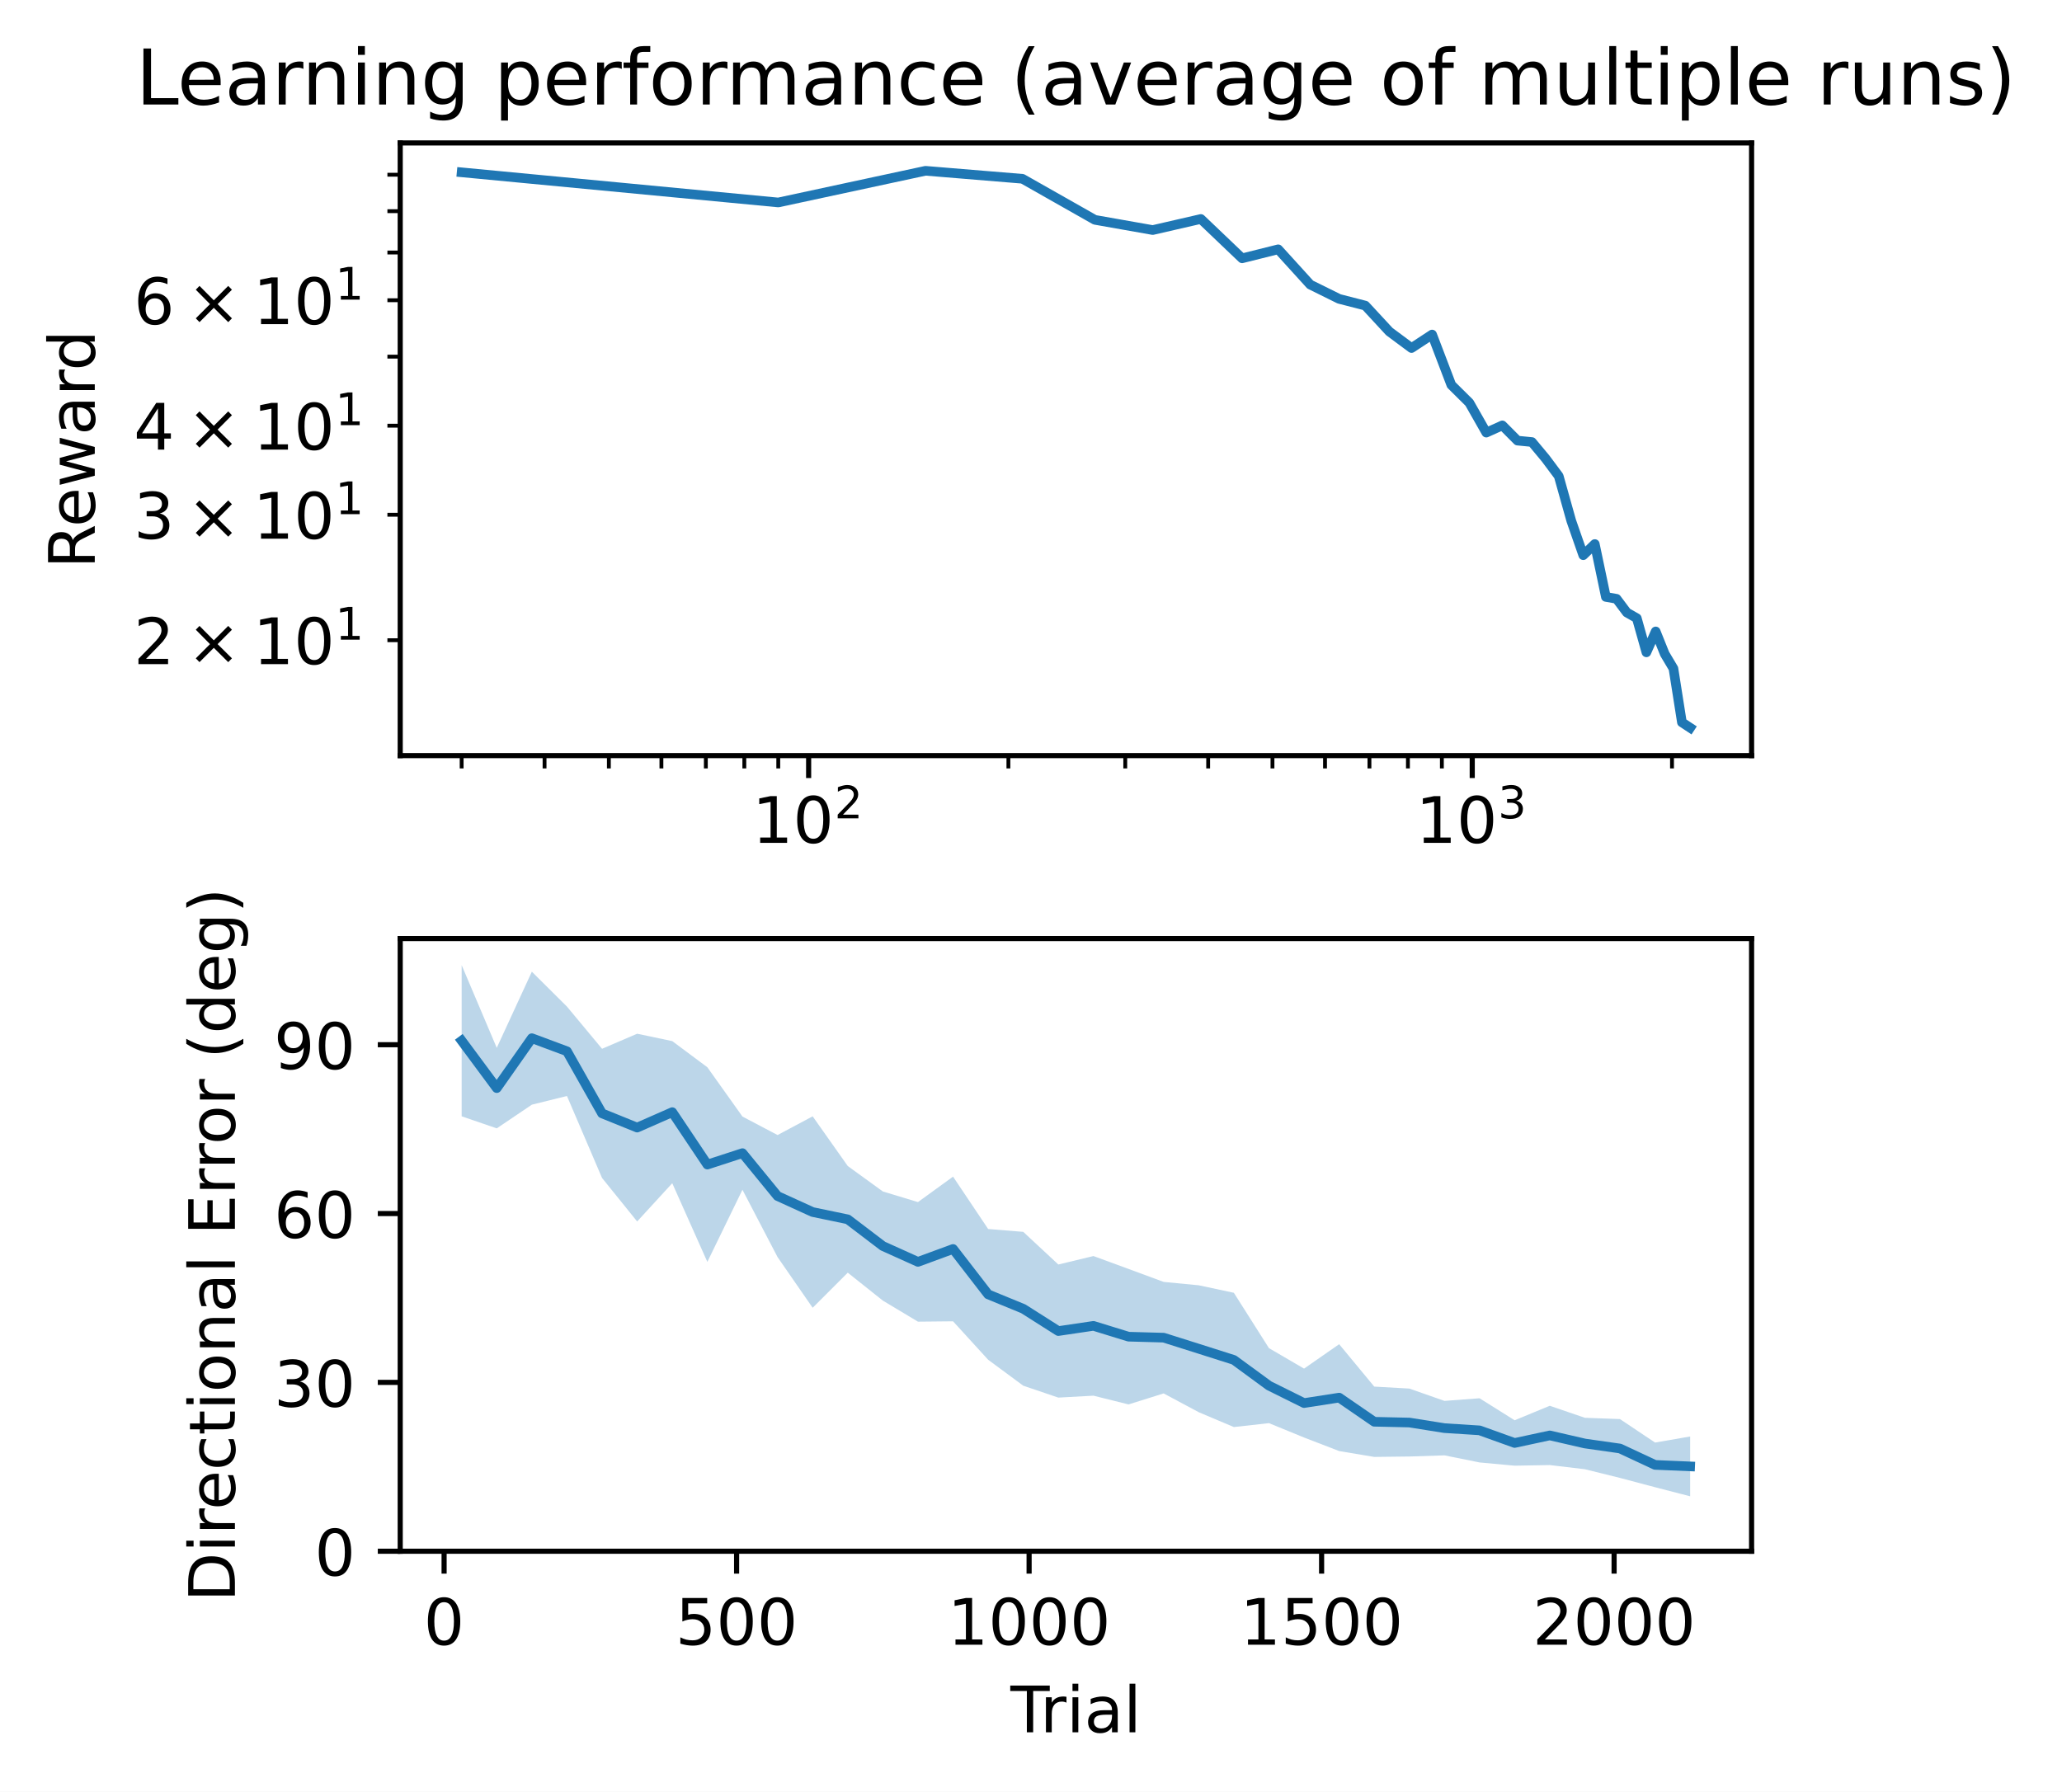
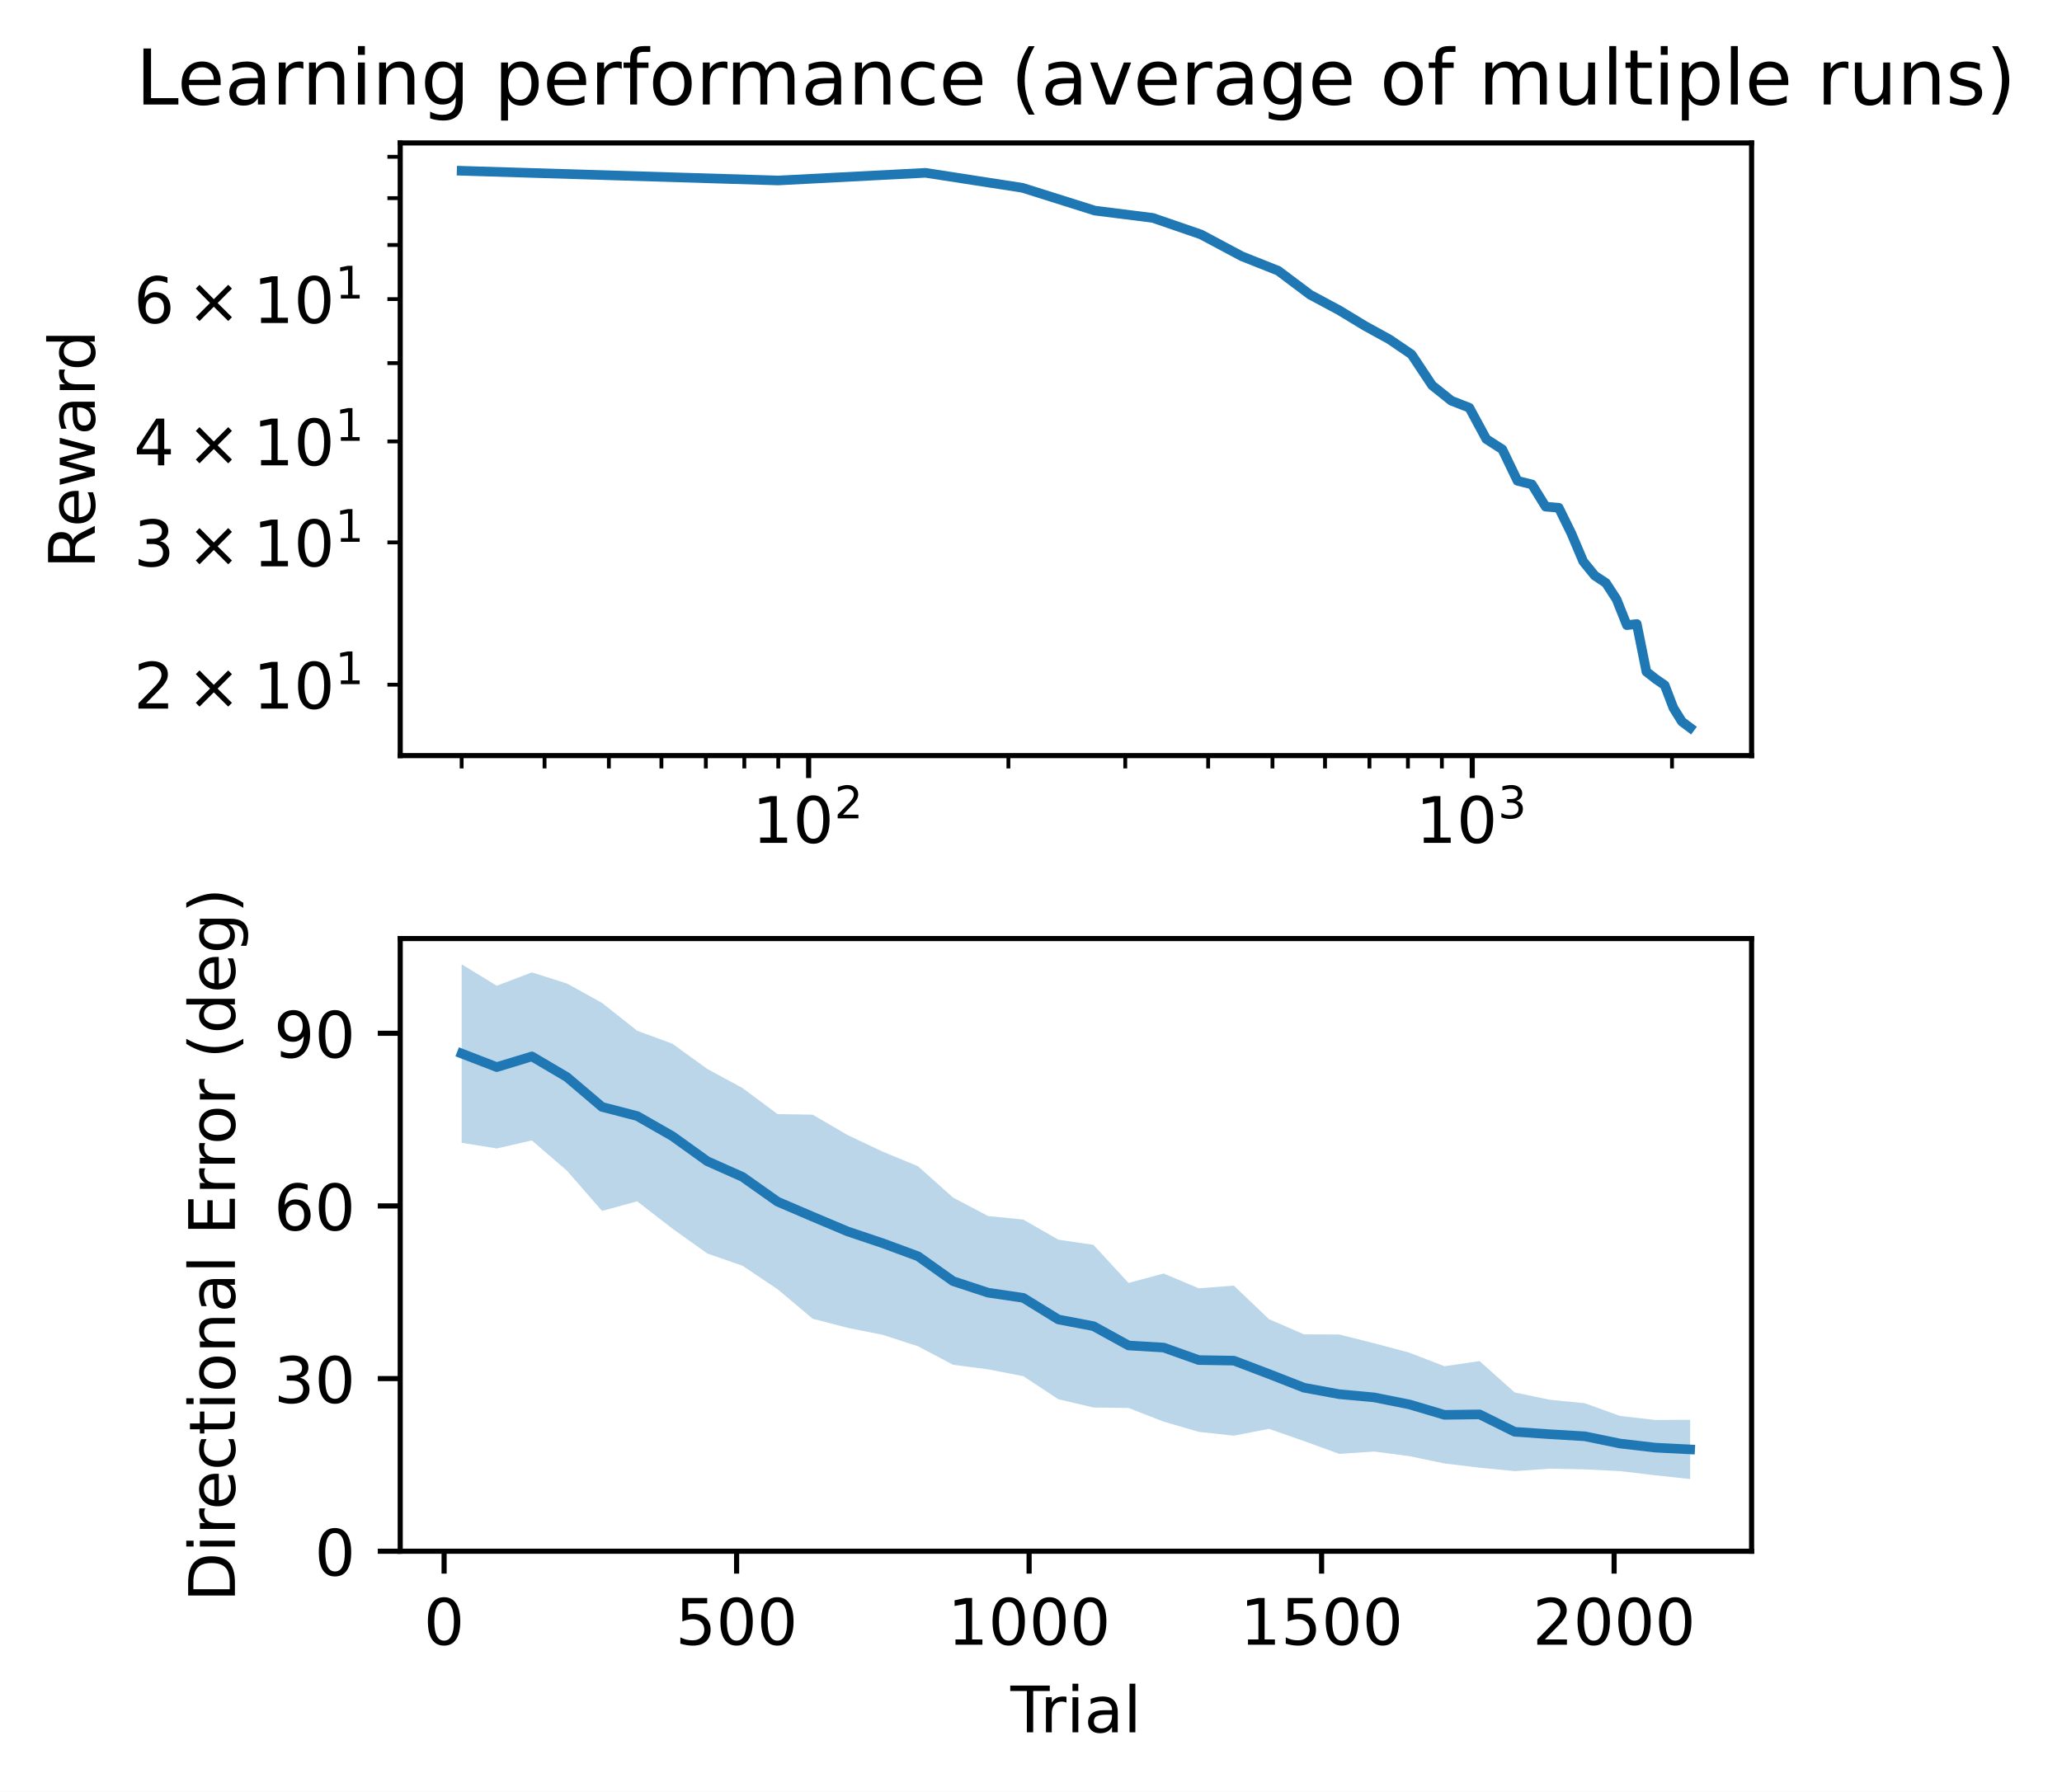
<svg xmlns="http://www.w3.org/2000/svg" xmlns:xlink="http://www.w3.org/1999/xlink" width="321.895pt" height="279.754pt" viewBox="0 0 321.895 279.754" version="1.1">
  <defs>
    <style type="text/css">*{stroke-linejoin: round; stroke-linecap: butt}</style>
  </defs>
  <g id="figure_1">
    <g id="patch_1">
      <path d="M 0 279.754  L 321.895 279.754  L 321.895 0  L 0 0  z " style="fill: #ffffff" />
    </g>
    <g id="axes_1">
      <g id="patch_2">
        <path d="M 62.478 117.976  L 273.436 117.976  L 273.436 22.318  L 62.478 22.318  z " style="fill: #ffffff" />
      </g>
      <g id="FillBetweenPolyCollection_1">
-         <path d="M 72.067 111508.708  L 72.067 111508.708  L 121.494 111508.708  L 144.476 111508.708  L 159.614 111508.708  L 170.921 111508.708  L 179.949 111508.708  L 187.465 111508.708  L 193.903 111508.708  L 199.534 111508.708  L 204.538 111508.708  L 209.041 111508.708  L 213.134 111508.708  L 216.885 111508.708  L 220.348 111508.708  L 223.563 111508.708  L 226.563 111508.708  L 229.376 111508.708  L 232.023 111508.708  L 234.524 111508.708  L 236.892 111508.708  L 239.142 111508.708  L 241.285 111508.708  L 243.33 111508.708  L 245.287 111508.708  L 247.161 111508.708  L 248.961 111508.708  L 250.692 111508.708  L 252.358 111508.708  L 253.965 111508.708  L 255.517 111508.708  L 257.017 111508.708  L 258.468 111508.708  L 259.874 111508.708  L 261.238 111508.708  L 262.561 111508.708  L 263.847 111508.708  L 263.847 111508.708  L 263.847 111508.708  L 262.561 111508.708  L 261.238 111508.708  L 259.874 111508.708  L 258.468 111508.708  L 257.017 111508.708  L 255.517 111508.708  L 253.965 111508.708  L 252.358 111508.708  L 250.692 111508.708  L 248.961 111508.708  L 247.161 111508.708  L 245.287 111508.708  L 243.33 111508.708  L 241.285 111508.708  L 239.142 111508.708  L 236.892 111508.708  L 234.524 111508.708  L 232.023 111508.708  L 229.376 111508.708  L 226.563 111508.708  L 223.563 111508.708  L 220.348 111508.708  L 216.885 111508.708  L 213.134 111508.708  L 209.041 111508.708  L 204.538 111508.708  L 199.534 111508.708  L 193.903 111508.708  L 187.465 111508.708  L 179.949 111508.708  L 170.921 111508.708  L 159.614 111508.708  L 144.476 111508.708  L 121.494 111508.708  L 72.067 111508.708  z " clip-path="url(#p032755fd2f)" style="fill: #1f77b4; fill-opacity: 0.3" />
+         <path d="M 72.067 126458.16  L 72.067 126458.16  L 121.494 126458.16  L 144.476 126458.16  L 159.614 126458.16  L 170.921 126458.16  L 179.949 126458.16  L 187.465 126458.16  L 193.903 126458.16  L 199.534 126458.16  L 204.538 126458.16  L 209.041 126458.16  L 213.134 126458.16  L 216.885 126458.16  L 220.348 126458.16  L 223.563 126458.16  L 226.563 126458.16  L 229.376 126458.16  L 232.023 126458.16  L 234.524 126458.16  L 236.892 126458.16  L 239.142 126458.16  L 241.285 126458.16  L 243.33 126458.16  L 245.287 126458.16  L 247.161 126458.16  L 248.961 126458.16  L 250.692 126458.16  L 252.358 126458.16  L 253.965 126458.16  L 255.517 126458.16  L 257.017 126458.16  L 258.468 126458.16  L 259.874 126458.16  L 261.238 126458.16  L 262.561 126458.16  L 263.847 126458.16  L 263.847 126458.16  L 263.847 126458.16  L 262.561 126458.16  L 261.238 126458.16  L 259.874 126458.16  L 258.468 126458.16  L 257.017 126458.16  L 255.517 126458.16  L 253.965 126458.16  L 252.358 126458.16  L 250.692 126458.16  L 248.961 126458.16  L 247.161 126458.16  L 245.287 126458.16  L 243.33 126458.16  L 241.285 126458.16  L 239.142 126458.16  L 236.892 126458.16  L 234.524 126458.16  L 232.023 126458.16  L 229.376 126458.16  L 226.563 126458.16  L 223.563 126458.16  L 220.348 126458.16  L 216.885 126458.16  L 213.134 126458.16  L 209.041 126458.16  L 204.538 126458.16  L 199.534 126458.16  L 193.903 126458.16  L 187.465 126458.16  L 179.949 126458.16  L 170.921 126458.16  L 159.614 126458.16  L 144.476 126458.16  L 121.494 126458.16  L 72.067 126458.16  z " clip-path="url(#p92cb288cf3)" style="fill: #1f77b4; fill-opacity: 0.3" />
      </g>
      <g id="matplotlib.axis_1">
        <g id="xtick_1">
          <g id="line2d_1">
            <defs>
-               <path id="m30f48773a3" d="M 0 0  L 0 3.5  " style="stroke: #000000; stroke-width: 0.8" />
+               <path id="m6646510cf5" d="M 0 0  L 0 3.5  " style="stroke: #000000; stroke-width: 0.8" />
            </defs>
            <g>
-               <use xlink:href="#m30f48773a3" x="126.234" y="117.976" style="stroke: #000000; stroke-width: 0.8" />
+               <use xlink:href="#m6646510cf5" x="126.234" y="117.976" style="stroke: #000000; stroke-width: 0.8" />
            </g>
          </g>
          <g id="text_1">
            <g transform="translate(117.4343 132.5746)">
              <text>
                <tspan x="0" y="-0.977" style="font-size: 10px; font-family: 'DejaVu Sans'">1</tspan>
                <tspan x="6.362" y="-0.977" style="font-size: 10px; font-family: 'DejaVu Sans'">0</tspan>
                <tspan x="12.82" y="-4.805" style="font-size: 7px; font-family: 'DejaVu Sans'">2</tspan>
              </text>
            </g>
          </g>
        </g>
        <g id="xtick_2">
          <g id="line2d_2">
            <g>
-               <use xlink:href="#m30f48773a3" x="229.828" y="117.976" style="stroke: #000000; stroke-width: 0.8" />
+               <use xlink:href="#m6646510cf5" x="229.828" y="117.976" style="stroke: #000000; stroke-width: 0.8" />
            </g>
          </g>
          <g id="text_2">
            <g transform="translate(221.0284 132.5746)">
              <text>
                <tspan x="0" y="-0.977" style="font-size: 10px; font-family: 'DejaVu Sans'">1</tspan>
                <tspan x="6.362" y="-0.977" style="font-size: 10px; font-family: 'DejaVu Sans'">0</tspan>
                <tspan x="12.82" y="-4.805" style="font-size: 7px; font-family: 'DejaVu Sans'">3</tspan>
              </text>
            </g>
          </g>
        </g>
        <g id="xtick_3">
          <g id="line2d_3">
            <defs>
-               <path id="mfcb72f2d46" d="M 0 0  L 0 2  " style="stroke: #000000; stroke-width: 0.6" />
+               <path id="m8fd9216490" d="M 0 0  L 0 2  " style="stroke: #000000; stroke-width: 0.6" />
            </defs>
            <g>
-               <use xlink:href="#mfcb72f2d46" x="72.067" y="117.976" style="stroke: #000000; stroke-width: 0.6" />
+               <use xlink:href="#m8fd9216490" x="72.067" y="117.976" style="stroke: #000000; stroke-width: 0.6" />
            </g>
          </g>
        </g>
        <g id="xtick_4">
          <g id="line2d_4">
            <g>
-               <use xlink:href="#mfcb72f2d46" x="85.01" y="117.976" style="stroke: #000000; stroke-width: 0.6" />
+               <use xlink:href="#m8fd9216490" x="85.01" y="117.976" style="stroke: #000000; stroke-width: 0.6" />
            </g>
          </g>
        </g>
        <g id="xtick_5">
          <g id="line2d_5">
            <g>
-               <use xlink:href="#mfcb72f2d46" x="95.049" y="117.976" style="stroke: #000000; stroke-width: 0.6" />
+               <use xlink:href="#m8fd9216490" x="95.049" y="117.976" style="stroke: #000000; stroke-width: 0.6" />
            </g>
          </g>
        </g>
        <g id="xtick_6">
          <g id="line2d_6">
            <g>
-               <use xlink:href="#mfcb72f2d46" x="103.252" y="117.976" style="stroke: #000000; stroke-width: 0.6" />
+               <use xlink:href="#m8fd9216490" x="103.252" y="117.976" style="stroke: #000000; stroke-width: 0.6" />
            </g>
          </g>
        </g>
        <g id="xtick_7">
          <g id="line2d_7">
            <g>
-               <use xlink:href="#mfcb72f2d46" x="110.187" y="117.976" style="stroke: #000000; stroke-width: 0.6" />
+               <use xlink:href="#m8fd9216490" x="110.187" y="117.976" style="stroke: #000000; stroke-width: 0.6" />
            </g>
          </g>
        </g>
        <g id="xtick_8">
          <g id="line2d_8">
            <g>
-               <use xlink:href="#mfcb72f2d46" x="116.195" y="117.976" style="stroke: #000000; stroke-width: 0.6" />
+               <use xlink:href="#m8fd9216490" x="116.195" y="117.976" style="stroke: #000000; stroke-width: 0.6" />
            </g>
          </g>
        </g>
        <g id="xtick_9">
          <g id="line2d_9">
            <g>
-               <use xlink:href="#mfcb72f2d46" x="121.494" y="117.976" style="stroke: #000000; stroke-width: 0.6" />
+               <use xlink:href="#m8fd9216490" x="121.494" y="117.976" style="stroke: #000000; stroke-width: 0.6" />
            </g>
          </g>
        </g>
        <g id="xtick_10">
          <g id="line2d_10">
            <g>
-               <use xlink:href="#mfcb72f2d46" x="157.419" y="117.976" style="stroke: #000000; stroke-width: 0.6" />
+               <use xlink:href="#m8fd9216490" x="157.419" y="117.976" style="stroke: #000000; stroke-width: 0.6" />
            </g>
          </g>
        </g>
        <g id="xtick_11">
          <g id="line2d_11">
            <g>
-               <use xlink:href="#mfcb72f2d46" x="175.661" y="117.976" style="stroke: #000000; stroke-width: 0.6" />
+               <use xlink:href="#m8fd9216490" x="175.661" y="117.976" style="stroke: #000000; stroke-width: 0.6" />
            </g>
          </g>
        </g>
        <g id="xtick_12">
          <g id="line2d_12">
            <g>
-               <use xlink:href="#mfcb72f2d46" x="188.604" y="117.976" style="stroke: #000000; stroke-width: 0.6" />
+               <use xlink:href="#m8fd9216490" x="188.604" y="117.976" style="stroke: #000000; stroke-width: 0.6" />
            </g>
          </g>
        </g>
        <g id="xtick_13">
          <g id="line2d_13">
            <g>
-               <use xlink:href="#mfcb72f2d46" x="198.643" y="117.976" style="stroke: #000000; stroke-width: 0.6" />
+               <use xlink:href="#m8fd9216490" x="198.643" y="117.976" style="stroke: #000000; stroke-width: 0.6" />
            </g>
          </g>
        </g>
        <g id="xtick_14">
          <g id="line2d_14">
            <g>
-               <use xlink:href="#mfcb72f2d46" x="206.846" y="117.976" style="stroke: #000000; stroke-width: 0.6" />
+               <use xlink:href="#m8fd9216490" x="206.846" y="117.976" style="stroke: #000000; stroke-width: 0.6" />
            </g>
          </g>
        </g>
        <g id="xtick_15">
          <g id="line2d_15">
            <g>
-               <use xlink:href="#mfcb72f2d46" x="213.781" y="117.976" style="stroke: #000000; stroke-width: 0.6" />
+               <use xlink:href="#m8fd9216490" x="213.781" y="117.976" style="stroke: #000000; stroke-width: 0.6" />
            </g>
          </g>
        </g>
        <g id="xtick_16">
          <g id="line2d_16">
            <g>
-               <use xlink:href="#mfcb72f2d46" x="219.789" y="117.976" style="stroke: #000000; stroke-width: 0.6" />
+               <use xlink:href="#m8fd9216490" x="219.789" y="117.976" style="stroke: #000000; stroke-width: 0.6" />
            </g>
          </g>
        </g>
        <g id="xtick_17">
          <g id="line2d_17">
            <g>
-               <use xlink:href="#mfcb72f2d46" x="225.088" y="117.976" style="stroke: #000000; stroke-width: 0.6" />
+               <use xlink:href="#m8fd9216490" x="225.088" y="117.976" style="stroke: #000000; stroke-width: 0.6" />
            </g>
          </g>
        </g>
        <g id="xtick_18">
          <g id="line2d_18">
            <g>
-               <use xlink:href="#mfcb72f2d46" x="261.013" y="117.976" style="stroke: #000000; stroke-width: 0.6" />
+               <use xlink:href="#m8fd9216490" x="261.013" y="117.976" style="stroke: #000000; stroke-width: 0.6" />
            </g>
          </g>
        </g>
      </g>
      <g id="matplotlib.axis_2">
        <g id="ytick_1">
          <g id="line2d_19">
            <defs>
-               <path id="m5dbd82445b" d="M 0 0  L -2 0  " style="stroke: #000000; stroke-width: 0.6" />
+               <path id="m6d4ba7062b" d="M 0 0  L -2 0  " style="stroke: #000000; stroke-width: 0.6" />
            </defs>
            <g>
-               <use xlink:href="#m5dbd82445b" x="62.478" y="99.962" style="stroke: #000000; stroke-width: 0.6" />
+               <use xlink:href="#m6d4ba7062b" x="62.478" y="106.907" style="stroke: #000000; stroke-width: 0.6" />
            </g>
          </g>
          <g id="text_3">
-             <g transform="translate(20.87813 103.7612)">
+             <g transform="translate(20.87813 110.7067)">
              <text>
                <tspan x="0" y="-0.064" style="font-size: 10px; font-family: 'DejaVu Sans'">2</tspan>
                <tspan x="8.311" y="-0.064" style="font-size: 10px; font-family: 'DejaVu Sans'">×</tspan>
                <tspan x="18.638" y="-0.064" style="font-size: 10px; font-family: 'DejaVu Sans'">1</tspan>
                <tspan x="25" y="-0.064" style="font-size: 10px; font-family: 'DejaVu Sans'">0</tspan>
                <tspan x="31.458" y="-3.892" style="font-size: 7px; font-family: 'DejaVu Sans'">1</tspan>
              </text>
            </g>
          </g>
        </g>
        <g id="ytick_2">
          <g id="line2d_20">
            <g>
-               <use xlink:href="#m5dbd82445b" x="62.478" y="80.369" style="stroke: #000000; stroke-width: 0.6" />
+               <use xlink:href="#m6d4ba7062b" x="62.478" y="84.687" style="stroke: #000000; stroke-width: 0.6" />
            </g>
          </g>
          <g id="text_4">
-             <g transform="translate(20.87813 84.16861)">
+             <g transform="translate(20.87813 88.48623)">
              <text>
                <tspan x="0" y="-0.064" style="font-size: 10px; font-family: 'DejaVu Sans'">3</tspan>
                <tspan x="8.311" y="-0.064" style="font-size: 10px; font-family: 'DejaVu Sans'">×</tspan>
                <tspan x="18.638" y="-0.064" style="font-size: 10px; font-family: 'DejaVu Sans'">1</tspan>
                <tspan x="25" y="-0.064" style="font-size: 10px; font-family: 'DejaVu Sans'">0</tspan>
                <tspan x="31.458" y="-3.892" style="font-size: 7px; font-family: 'DejaVu Sans'">1</tspan>
              </text>
            </g>
          </g>
        </g>
        <g id="ytick_3">
          <g id="line2d_21">
            <g>
-               <use xlink:href="#m5dbd82445b" x="62.478" y="66.468" style="stroke: #000000; stroke-width: 0.6" />
+               <use xlink:href="#m6d4ba7062b" x="62.478" y="68.921" style="stroke: #000000; stroke-width: 0.6" />
            </g>
          </g>
          <g id="text_5">
-             <g transform="translate(20.87813 70.26743)">
+             <g transform="translate(20.87813 72.72057)">
              <text>
                <tspan x="0" y="-0.064" style="font-size: 10px; font-family: 'DejaVu Sans'">4</tspan>
                <tspan x="8.311" y="-0.064" style="font-size: 10px; font-family: 'DejaVu Sans'">×</tspan>
                <tspan x="18.638" y="-0.064" style="font-size: 10px; font-family: 'DejaVu Sans'">1</tspan>
                <tspan x="25" y="-0.064" style="font-size: 10px; font-family: 'DejaVu Sans'">0</tspan>
                <tspan x="31.458" y="-3.892" style="font-size: 7px; font-family: 'DejaVu Sans'">1</tspan>
              </text>
            </g>
          </g>
        </g>
        <g id="ytick_4">
          <g id="line2d_22">
            <g>
-               <use xlink:href="#m5dbd82445b" x="62.478" y="55.686" style="stroke: #000000; stroke-width: 0.6" />
+               <use xlink:href="#m6d4ba7062b" x="62.478" y="56.693" style="stroke: #000000; stroke-width: 0.6" />
            </g>
          </g>
        </g>
        <g id="ytick_5">
          <g id="line2d_23">
            <g>
-               <use xlink:href="#m5dbd82445b" x="62.478" y="46.876" style="stroke: #000000; stroke-width: 0.6" />
+               <use xlink:href="#m6d4ba7062b" x="62.478" y="46.701" style="stroke: #000000; stroke-width: 0.6" />
            </g>
          </g>
          <g id="text_6">
-             <g transform="translate(20.87813 50.67481)">
+             <g transform="translate(20.87813 50.50013)">
              <text>
                <tspan x="0" y="-0.064" style="font-size: 10px; font-family: 'DejaVu Sans'">6</tspan>
                <tspan x="8.311" y="-0.064" style="font-size: 10px; font-family: 'DejaVu Sans'">×</tspan>
                <tspan x="18.638" y="-0.064" style="font-size: 10px; font-family: 'DejaVu Sans'">1</tspan>
                <tspan x="25" y="-0.064" style="font-size: 10px; font-family: 'DejaVu Sans'">0</tspan>
                <tspan x="31.458" y="-3.892" style="font-size: 7px; font-family: 'DejaVu Sans'">1</tspan>
              </text>
            </g>
          </g>
        </g>
        <g id="ytick_6">
          <g id="line2d_24">
            <g>
-               <use xlink:href="#m5dbd82445b" x="62.478" y="39.427" style="stroke: #000000; stroke-width: 0.6" />
+               <use xlink:href="#m6d4ba7062b" x="62.478" y="38.253" style="stroke: #000000; stroke-width: 0.6" />
            </g>
          </g>
        </g>
        <g id="ytick_7">
          <g id="line2d_25">
            <g>
-               <use xlink:href="#m5dbd82445b" x="62.478" y="32.974" style="stroke: #000000; stroke-width: 0.6" />
+               <use xlink:href="#m6d4ba7062b" x="62.478" y="30.935" style="stroke: #000000; stroke-width: 0.6" />
            </g>
          </g>
        </g>
        <g id="ytick_8">
          <g id="line2d_26">
            <g>
-               <use xlink:href="#m5dbd82445b" x="62.478" y="27.283" style="stroke: #000000; stroke-width: 0.6" />
+               <use xlink:href="#m6d4ba7062b" x="62.478" y="24.48" style="stroke: #000000; stroke-width: 0.6" />
            </g>
          </g>
        </g>
        <g id="text_7">
          <text style="font-size: 10px; font-family: 'DejaVu Sans', 'Bitstream Vera Sans', 'Computer Modern Sans Serif', 'Lucida Grande', 'Verdana', 'Geneva', 'Lucid', 'Arial', 'Helvetica', 'Avant Garde', sans-serif; text-anchor: middle" x="14.798" y="70.147" transform="rotate(-90 14.79844 70.14713)">Reward</text>
        </g>
      </g>
      <g id="line2d_27">
-         <path d="M 72.067 26.905  L 121.494 31.612  L 144.476 26.666  L 159.614 27.915  L 170.921 34.324  L 179.949 35.919  L 187.465 34.19  L 193.903 40.333  L 199.534 38.926  L 204.538 44.436  L 209.041 46.662  L 213.134 47.714  L 216.885 51.766  L 220.348 54.341  L 223.563 52.232  L 226.563 60.098  L 229.376 62.885  L 232.023 67.545  L 234.524 66.417  L 236.892 68.795  L 239.142 69.016  L 241.285 71.593  L 243.33 74.335  L 245.287 81.311  L 247.161 86.685  L 248.961 84.942  L 250.692 93.201  L 252.358 93.494  L 253.965 95.636  L 255.517 96.522  L 257.017 101.852  L 258.468 98.588  L 259.874 102.086  L 261.238 104.379  L 262.561 112.782  L 263.847 113.628  " clip-path="url(#p032755fd2f)" style="fill: none; stroke: #1f77b4; stroke-width: 1.5; stroke-linecap: square" />
+         <path d="M 72.067 26.666  L 121.494 28.179  L 144.476 26.984  L 159.614 29.323  L 170.921 32.885  L 179.949 34.018  L 187.465 36.602  L 193.903 40.032  L 199.534 42.268  L 204.538 46.025  L 209.041 48.436  L 213.134 50.915  L 216.885 52.976  L 220.348 55.331  L 223.563 60.166  L 226.563 62.562  L 229.376 63.663  L 232.023 68.551  L 234.524 70.16  L 236.892 75.073  L 239.142 75.633  L 241.285 79.107  L 243.33 79.272  L 245.287 83.249  L 247.161 87.671  L 248.961 89.876  L 250.692 91.018  L 252.358 93.575  L 253.965 97.609  L 255.517 97.427  L 257.017 104.876  L 258.468 106.007  L 259.874 106.988  L 261.238 110.546  L 262.561 112.667  L 263.847 113.628  " clip-path="url(#p92cb288cf3)" style="fill: none; stroke: #1f77b4; stroke-width: 1.5; stroke-linecap: square" />
      </g>
      <g id="patch_3">
        <path d="M 62.478 117.976  L 62.478 22.318  " style="fill: none; stroke: #000000; stroke-width: 0.8; stroke-linejoin: miter; stroke-linecap: square" />
      </g>
      <g id="patch_4">
        <path d="M 273.436 117.976  L 273.436 22.318  " style="fill: none; stroke: #000000; stroke-width: 0.8; stroke-linejoin: miter; stroke-linecap: square" />
      </g>
      <g id="patch_5">
        <path d="M 62.478 117.976  L 273.436 117.976  " style="fill: none; stroke: #000000; stroke-width: 0.8; stroke-linejoin: miter; stroke-linecap: square" />
      </g>
      <g id="patch_6">
        <path d="M 62.478 22.318  L 273.436 22.318  " style="fill: none; stroke: #000000; stroke-width: 0.8; stroke-linejoin: miter; stroke-linecap: square" />
      </g>
      <g id="text_8">
        <text style="font-size: 12px; font-family: 'DejaVu Sans', 'Bitstream Vera Sans', 'Computer Modern Sans Serif', 'Lucida Grande', 'Verdana', 'Geneva', 'Lucid', 'Arial', 'Helvetica', 'Avant Garde', sans-serif; text-anchor: middle" x="167.957" y="16.318" transform="rotate(-0 167.9568 16.31812)">Learning performance (average of multiple runs)</text>
      </g>
    </g>
    <g id="axes_2">
      <g id="patch_7">
        <path d="M 62.478 242.198  L 273.436 242.198  L 273.436 146.54  L 62.478 146.54  z " style="fill: #ffffff" />
      </g>
      <g id="FillBetweenPolyCollection_2">
-         <path d="M 72.067 150.687  L 72.067 174.293  L 77.547 176.175  L 83.026 172.478  L 88.505 171.119  L 93.985 183.92  L 99.464 190.711  L 104.944 184.739  L 110.423 197.023  L 115.902 185.76  L 121.382 196.271  L 126.861 204.186  L 132.341 198.706  L 137.82 203.07  L 143.299 206.356  L 148.779 206.3  L 154.258 212.303  L 159.738 216.353  L 165.217 218.213  L 170.697 217.912  L 176.176 219.278  L 181.655 217.559  L 187.135 220.494  L 192.614 222.811  L 198.094 222.2  L 203.573 224.445  L 209.052 226.558  L 214.532 227.473  L 220.011 227.409  L 225.491 227.229  L 230.97 228.337  L 236.449 228.842  L 241.929 228.745  L 247.408 229.394  L 252.888 230.752  L 258.367 232.205  L 263.847 233.622  L 263.847 224.283  L 263.847 224.283  L 258.367 225.232  L 252.888 221.565  L 247.408 221.364  L 241.929 219.488  L 236.449 221.753  L 230.97 218.316  L 225.491 218.726  L 220.011 216.803  L 214.532 216.494  L 209.052 209.874  L 203.573 213.687  L 198.094 210.489  L 192.614 201.847  L 187.135 200.677  L 181.655 200.149  L 176.176 198.123  L 170.697 196.11  L 165.217 197.433  L 159.738 192.334  L 154.258 191.887  L 148.779 183.713  L 143.299 187.686  L 137.82 186.027  L 132.341 182.055  L 126.861 174.295  L 121.382 177.217  L 115.902 174.33  L 110.423 166.634  L 104.944 162.551  L 99.464 161.399  L 93.985 163.75  L 88.505 157.159  L 83.026 151.713  L 77.547 163.601  L 72.067 150.687  z " clip-path="url(#p6b228f7c52)" style="fill: #1f77b4; fill-opacity: 0.3" />
+         <path d="M 72.067 150.559  L 72.067 178.428  L 77.547 179.314  L 83.026 178.064  L 88.505 182.784  L 93.985 189.07  L 99.464 187.565  L 104.944 191.813  L 110.423 195.719  L 115.902 197.623  L 121.382 201.291  L 126.861 205.897  L 132.341 207.325  L 137.82 208.419  L 143.299 210.201  L 148.779 213.082  L 154.258 213.805  L 159.738 214.865  L 165.217 218.471  L 170.697 219.757  L 176.176 219.835  L 181.655 221.964  L 187.135 223.563  L 192.614 224.158  L 198.094 223.091  L 203.573 225.002  L 209.052 226.998  L 214.532 226.635  L 220.011 227.36  L 225.491 228.494  L 230.97 229.158  L 236.449 229.695  L 241.929 229.314  L 247.408 229.418  L 252.888 229.69  L 258.367 230.34  L 263.847 230.93  L 263.847 221.674  L 263.847 221.674  L 258.367 221.701  L 252.888 221.074  L 247.408 219.09  L 241.929 218.547  L 236.449 217.403  L 230.97 212.509  L 225.491 213.315  L 220.011 211.196  L 214.532 209.732  L 209.052 208.358  L 203.573 208.34  L 198.094 205.961  L 192.614 200.729  L 187.135 201.144  L 181.655 198.837  L 176.176 200.313  L 170.697 194.364  L 165.217 193.556  L 159.738 190.412  L 154.258 189.865  L 148.779 186.98  L 143.299 182.084  L 137.82 179.819  L 132.341 177.23  L 126.861 174.038  L 121.382 173.946  L 115.902 169.867  L 110.423 166.903  L 104.944 162.942  L 99.464 160.932  L 93.985 156.587  L 88.505 153.558  L 83.026 151.822  L 77.547 153.903  L 72.067 150.559  z " clip-path="url(#p485313ecd5)" style="fill: #1f77b4; fill-opacity: 0.3" />
      </g>
      <g id="matplotlib.axis_3">
        <g id="xtick_19">
          <g id="line2d_28">
            <g>
-               <use xlink:href="#m30f48773a3" x="69.327" y="242.198" style="stroke: #000000; stroke-width: 0.8" />
+               <use xlink:href="#m6646510cf5" x="69.327" y="242.198" style="stroke: #000000; stroke-width: 0.8" />
            </g>
          </g>
          <g id="text_9">
            <text style="font-size: 10px; font-family: 'DejaVu Sans', 'Bitstream Vera Sans', 'Computer Modern Sans Serif', 'Lucida Grande', 'Verdana', 'Geneva', 'Lucid', 'Arial', 'Helvetica', 'Avant Garde', sans-serif; text-anchor: middle" x="69.327" y="256.797" transform="rotate(-0 69.32739 256.7966)">0</text>
          </g>
        </g>
        <g id="xtick_20">
          <g id="line2d_29">
            <g>
-               <use xlink:href="#m30f48773a3" x="114.989" y="242.198" style="stroke: #000000; stroke-width: 0.8" />
+               <use xlink:href="#m6646510cf5" x="114.989" y="242.198" style="stroke: #000000; stroke-width: 0.8" />
            </g>
          </g>
          <g id="text_10">
            <text style="font-size: 10px; font-family: 'DejaVu Sans', 'Bitstream Vera Sans', 'Computer Modern Sans Serif', 'Lucida Grande', 'Verdana', 'Geneva', 'Lucid', 'Arial', 'Helvetica', 'Avant Garde', sans-serif; text-anchor: middle" x="114.989" y="256.797" transform="rotate(-0 114.9892 256.7966)">500</text>
          </g>
        </g>
        <g id="xtick_21">
          <g id="line2d_30">
            <g>
-               <use xlink:href="#m30f48773a3" x="160.651" y="242.198" style="stroke: #000000; stroke-width: 0.8" />
+               <use xlink:href="#m6646510cf5" x="160.651" y="242.198" style="stroke: #000000; stroke-width: 0.8" />
            </g>
          </g>
          <g id="text_11">
            <text style="font-size: 10px; font-family: 'DejaVu Sans', 'Bitstream Vera Sans', 'Computer Modern Sans Serif', 'Lucida Grande', 'Verdana', 'Geneva', 'Lucid', 'Arial', 'Helvetica', 'Avant Garde', sans-serif; text-anchor: middle" x="160.651" y="256.797" transform="rotate(-0 160.6509 256.7966)">1000</text>
          </g>
        </g>
        <g id="xtick_22">
          <g id="line2d_31">
            <g>
-               <use xlink:href="#m30f48773a3" x="206.313" y="242.198" style="stroke: #000000; stroke-width: 0.8" />
+               <use xlink:href="#m6646510cf5" x="206.313" y="242.198" style="stroke: #000000; stroke-width: 0.8" />
            </g>
          </g>
          <g id="text_12">
            <text style="font-size: 10px; font-family: 'DejaVu Sans', 'Bitstream Vera Sans', 'Computer Modern Sans Serif', 'Lucida Grande', 'Verdana', 'Geneva', 'Lucid', 'Arial', 'Helvetica', 'Avant Garde', sans-serif; text-anchor: middle" x="206.313" y="256.797" transform="rotate(-0 206.3127 256.7966)">1500</text>
          </g>
        </g>
        <g id="xtick_23">
          <g id="line2d_32">
            <g>
-               <use xlink:href="#m30f48773a3" x="251.974" y="242.198" style="stroke: #000000; stroke-width: 0.8" />
+               <use xlink:href="#m6646510cf5" x="251.974" y="242.198" style="stroke: #000000; stroke-width: 0.8" />
            </g>
          </g>
          <g id="text_13">
            <text style="font-size: 10px; font-family: 'DejaVu Sans', 'Bitstream Vera Sans', 'Computer Modern Sans Serif', 'Lucida Grande', 'Verdana', 'Geneva', 'Lucid', 'Arial', 'Helvetica', 'Avant Garde', sans-serif; text-anchor: middle" x="251.974" y="256.797" transform="rotate(-0 251.9745 256.7966)">2000</text>
          </g>
        </g>
        <g id="text_14">
          <text style="font-size: 10px; font-family: 'DejaVu Sans', 'Bitstream Vera Sans', 'Computer Modern Sans Serif', 'Lucida Grande', 'Verdana', 'Geneva', 'Lucid', 'Arial', 'Helvetica', 'Avant Garde', sans-serif; text-anchor: middle" x="167.957" y="270.475" transform="rotate(-0 167.9568 270.4747)">Trial</text>
        </g>
      </g>
      <g id="matplotlib.axis_4">
        <g id="ytick_9">
          <g id="line2d_33">
            <defs>
-               <path id="m3fab0d75fe" d="M 0 0  L -3.5 0  " style="stroke: #000000; stroke-width: 0.8" />
+               <path id="m34c8f73237" d="M 0 0  L -3.5 0  " style="stroke: #000000; stroke-width: 0.8" />
            </defs>
            <g>
-               <use xlink:href="#m3fab0d75fe" x="62.478" y="242.198" style="stroke: #000000; stroke-width: 0.8" />
+               <use xlink:href="#m34c8f73237" x="62.478" y="242.198" style="stroke: #000000; stroke-width: 0.8" />
            </g>
          </g>
          <g id="text_15">
            <text style="font-size: 10px; font-family: 'DejaVu Sans', 'Bitstream Vera Sans', 'Computer Modern Sans Serif', 'Lucida Grande', 'Verdana', 'Geneva', 'Lucid', 'Arial', 'Helvetica', 'Avant Garde', sans-serif; text-anchor: end" x="55.478" y="245.997" transform="rotate(-0 55.47812 245.9973)">0</text>
          </g>
        </g>
        <g id="ytick_10">
          <g id="line2d_34">
            <g>
-               <use xlink:href="#m3fab0d75fe" x="62.478" y="215.836" style="stroke: #000000; stroke-width: 0.8" />
+               <use xlink:href="#m34c8f73237" x="62.478" y="215.243" style="stroke: #000000; stroke-width: 0.8" />
            </g>
          </g>
          <g id="text_16">
-             <text style="font-size: 10px; font-family: 'DejaVu Sans', 'Bitstream Vera Sans', 'Computer Modern Sans Serif', 'Lucida Grande', 'Verdana', 'Geneva', 'Lucid', 'Arial', 'Helvetica', 'Avant Garde', sans-serif; text-anchor: end" x="55.478" y="219.635" transform="rotate(-0 55.47812 219.6351)">30</text>
+             <text style="font-size: 10px; font-family: 'DejaVu Sans', 'Bitstream Vera Sans', 'Computer Modern Sans Serif', 'Lucida Grande', 'Verdana', 'Geneva', 'Lucid', 'Arial', 'Helvetica', 'Avant Garde', sans-serif; text-anchor: end" x="55.478" y="219.042" transform="rotate(-0 55.47812 219.0417)">30</text>
          </g>
        </g>
        <g id="ytick_11">
          <g id="line2d_35">
            <g>
-               <use xlink:href="#m3fab0d75fe" x="62.478" y="189.474" style="stroke: #000000; stroke-width: 0.8" />
+               <use xlink:href="#m34c8f73237" x="62.478" y="188.287" style="stroke: #000000; stroke-width: 0.8" />
            </g>
          </g>
          <g id="text_17">
-             <text style="font-size: 10px; font-family: 'DejaVu Sans', 'Bitstream Vera Sans', 'Computer Modern Sans Serif', 'Lucida Grande', 'Verdana', 'Geneva', 'Lucid', 'Arial', 'Helvetica', 'Avant Garde', sans-serif; text-anchor: end" x="55.478" y="193.273" transform="rotate(-0 55.47812 193.2729)">60</text>
+             <text style="font-size: 10px; font-family: 'DejaVu Sans', 'Bitstream Vera Sans', 'Computer Modern Sans Serif', 'Lucida Grande', 'Verdana', 'Geneva', 'Lucid', 'Arial', 'Helvetica', 'Avant Garde', sans-serif; text-anchor: end" x="55.478" y="192.086" transform="rotate(-0 55.47812 192.0861)">60</text>
          </g>
        </g>
        <g id="ytick_12">
          <g id="line2d_36">
            <g>
-               <use xlink:href="#m3fab0d75fe" x="62.478" y="163.112" style="stroke: #000000; stroke-width: 0.8" />
+               <use xlink:href="#m34c8f73237" x="62.478" y="161.331" style="stroke: #000000; stroke-width: 0.8" />
            </g>
          </g>
          <g id="text_18">
-             <text style="font-size: 10px; font-family: 'DejaVu Sans', 'Bitstream Vera Sans', 'Computer Modern Sans Serif', 'Lucida Grande', 'Verdana', 'Geneva', 'Lucid', 'Arial', 'Helvetica', 'Avant Garde', sans-serif; text-anchor: end" x="55.478" y="166.911" transform="rotate(-0 55.47812 166.9107)">90</text>
+             <text style="font-size: 10px; font-family: 'DejaVu Sans', 'Bitstream Vera Sans', 'Computer Modern Sans Serif', 'Lucida Grande', 'Verdana', 'Geneva', 'Lucid', 'Arial', 'Helvetica', 'Avant Garde', sans-serif; text-anchor: end" x="55.478" y="165.13" transform="rotate(-0 55.47812 165.1305)">90</text>
          </g>
        </g>
        <g id="text_19">
          <text style="font-size: 10px; font-family: 'DejaVu Sans', 'Bitstream Vera Sans', 'Computer Modern Sans Serif', 'Lucida Grande', 'Verdana', 'Geneva', 'Lucid', 'Arial', 'Helvetica', 'Avant Garde', sans-serif; text-anchor: middle" x="36.673" y="194.369" transform="rotate(-90 36.67344 194.3691)">Directional Error (deg)</text>
        </g>
      </g>
      <g id="line2d_37">
-         <path d="M 72.067 162.49  L 77.547 169.888  L 83.026 162.096  L 88.505 164.139  L 93.985 173.835  L 99.464 176.055  L 104.944 173.645  L 110.423 181.829  L 115.902 180.045  L 121.382 186.744  L 126.861 189.24  L 132.341 190.38  L 137.82 194.549  L 143.299 197.021  L 148.779 195.006  L 154.258 202.095  L 159.738 204.343  L 165.217 207.823  L 170.697 207.011  L 176.176 208.701  L 181.655 208.854  L 187.135 210.586  L 192.614 212.329  L 198.094 216.345  L 203.573 219.066  L 209.052 218.216  L 214.532 221.984  L 220.011 222.106  L 225.491 222.978  L 230.97 223.327  L 236.449 225.297  L 241.929 224.116  L 247.408 225.379  L 252.888 226.159  L 258.367 228.719  L 263.847 228.953  " clip-path="url(#p6b228f7c52)" style="fill: none; stroke: #1f77b4; stroke-width: 1.5; stroke-linecap: square" />
+         <path d="M 72.067 164.493  L 77.547 166.609  L 83.026 164.943  L 88.505 168.171  L 93.985 172.829  L 99.464 174.249  L 104.944 177.378  L 110.423 181.311  L 115.902 183.745  L 121.382 187.618  L 126.861 189.967  L 132.341 192.277  L 137.82 194.119  L 143.299 196.142  L 148.779 200.031  L 154.258 201.835  L 159.738 202.638  L 165.217 206.014  L 170.697 207.06  L 176.176 210.074  L 181.655 210.4  L 187.135 212.353  L 192.614 212.443  L 198.094 214.526  L 203.573 216.671  L 209.052 217.678  L 214.532 218.184  L 220.011 219.278  L 225.491 220.905  L 230.97 220.834  L 236.449 223.549  L 241.929 223.93  L 247.408 224.254  L 252.888 225.382  L 258.367 226.021  L 263.847 226.302  " clip-path="url(#p485313ecd5)" style="fill: none; stroke: #1f77b4; stroke-width: 1.5; stroke-linecap: square" />
      </g>
      <g id="patch_8">
        <path d="M 62.478 242.198  L 62.478 146.54  " style="fill: none; stroke: #000000; stroke-width: 0.8; stroke-linejoin: miter; stroke-linecap: square" />
      </g>
      <g id="patch_9">
        <path d="M 273.436 242.198  L 273.436 146.54  " style="fill: none; stroke: #000000; stroke-width: 0.8; stroke-linejoin: miter; stroke-linecap: square" />
      </g>
      <g id="patch_10">
        <path d="M 62.478 242.198  L 273.436 242.198  " style="fill: none; stroke: #000000; stroke-width: 0.8; stroke-linejoin: miter; stroke-linecap: square" />
      </g>
      <g id="patch_11">
        <path d="M 62.478 146.54  L 273.436 146.54  " style="fill: none; stroke: #000000; stroke-width: 0.8; stroke-linejoin: miter; stroke-linecap: square" />
      </g>
    </g>
  </g>
  <defs>
-     <clipPath id="p032755fd2f">
+     <clipPath id="p92cb288cf3">
      <rect x="62.478" y="22.318" width="210.957" height="95.658" />
    </clipPath>
-     <clipPath id="p6b228f7c52">
+     <clipPath id="p485313ecd5">
      <rect x="62.478" y="146.54" width="210.957" height="95.658" />
    </clipPath>
  </defs>
</svg>
